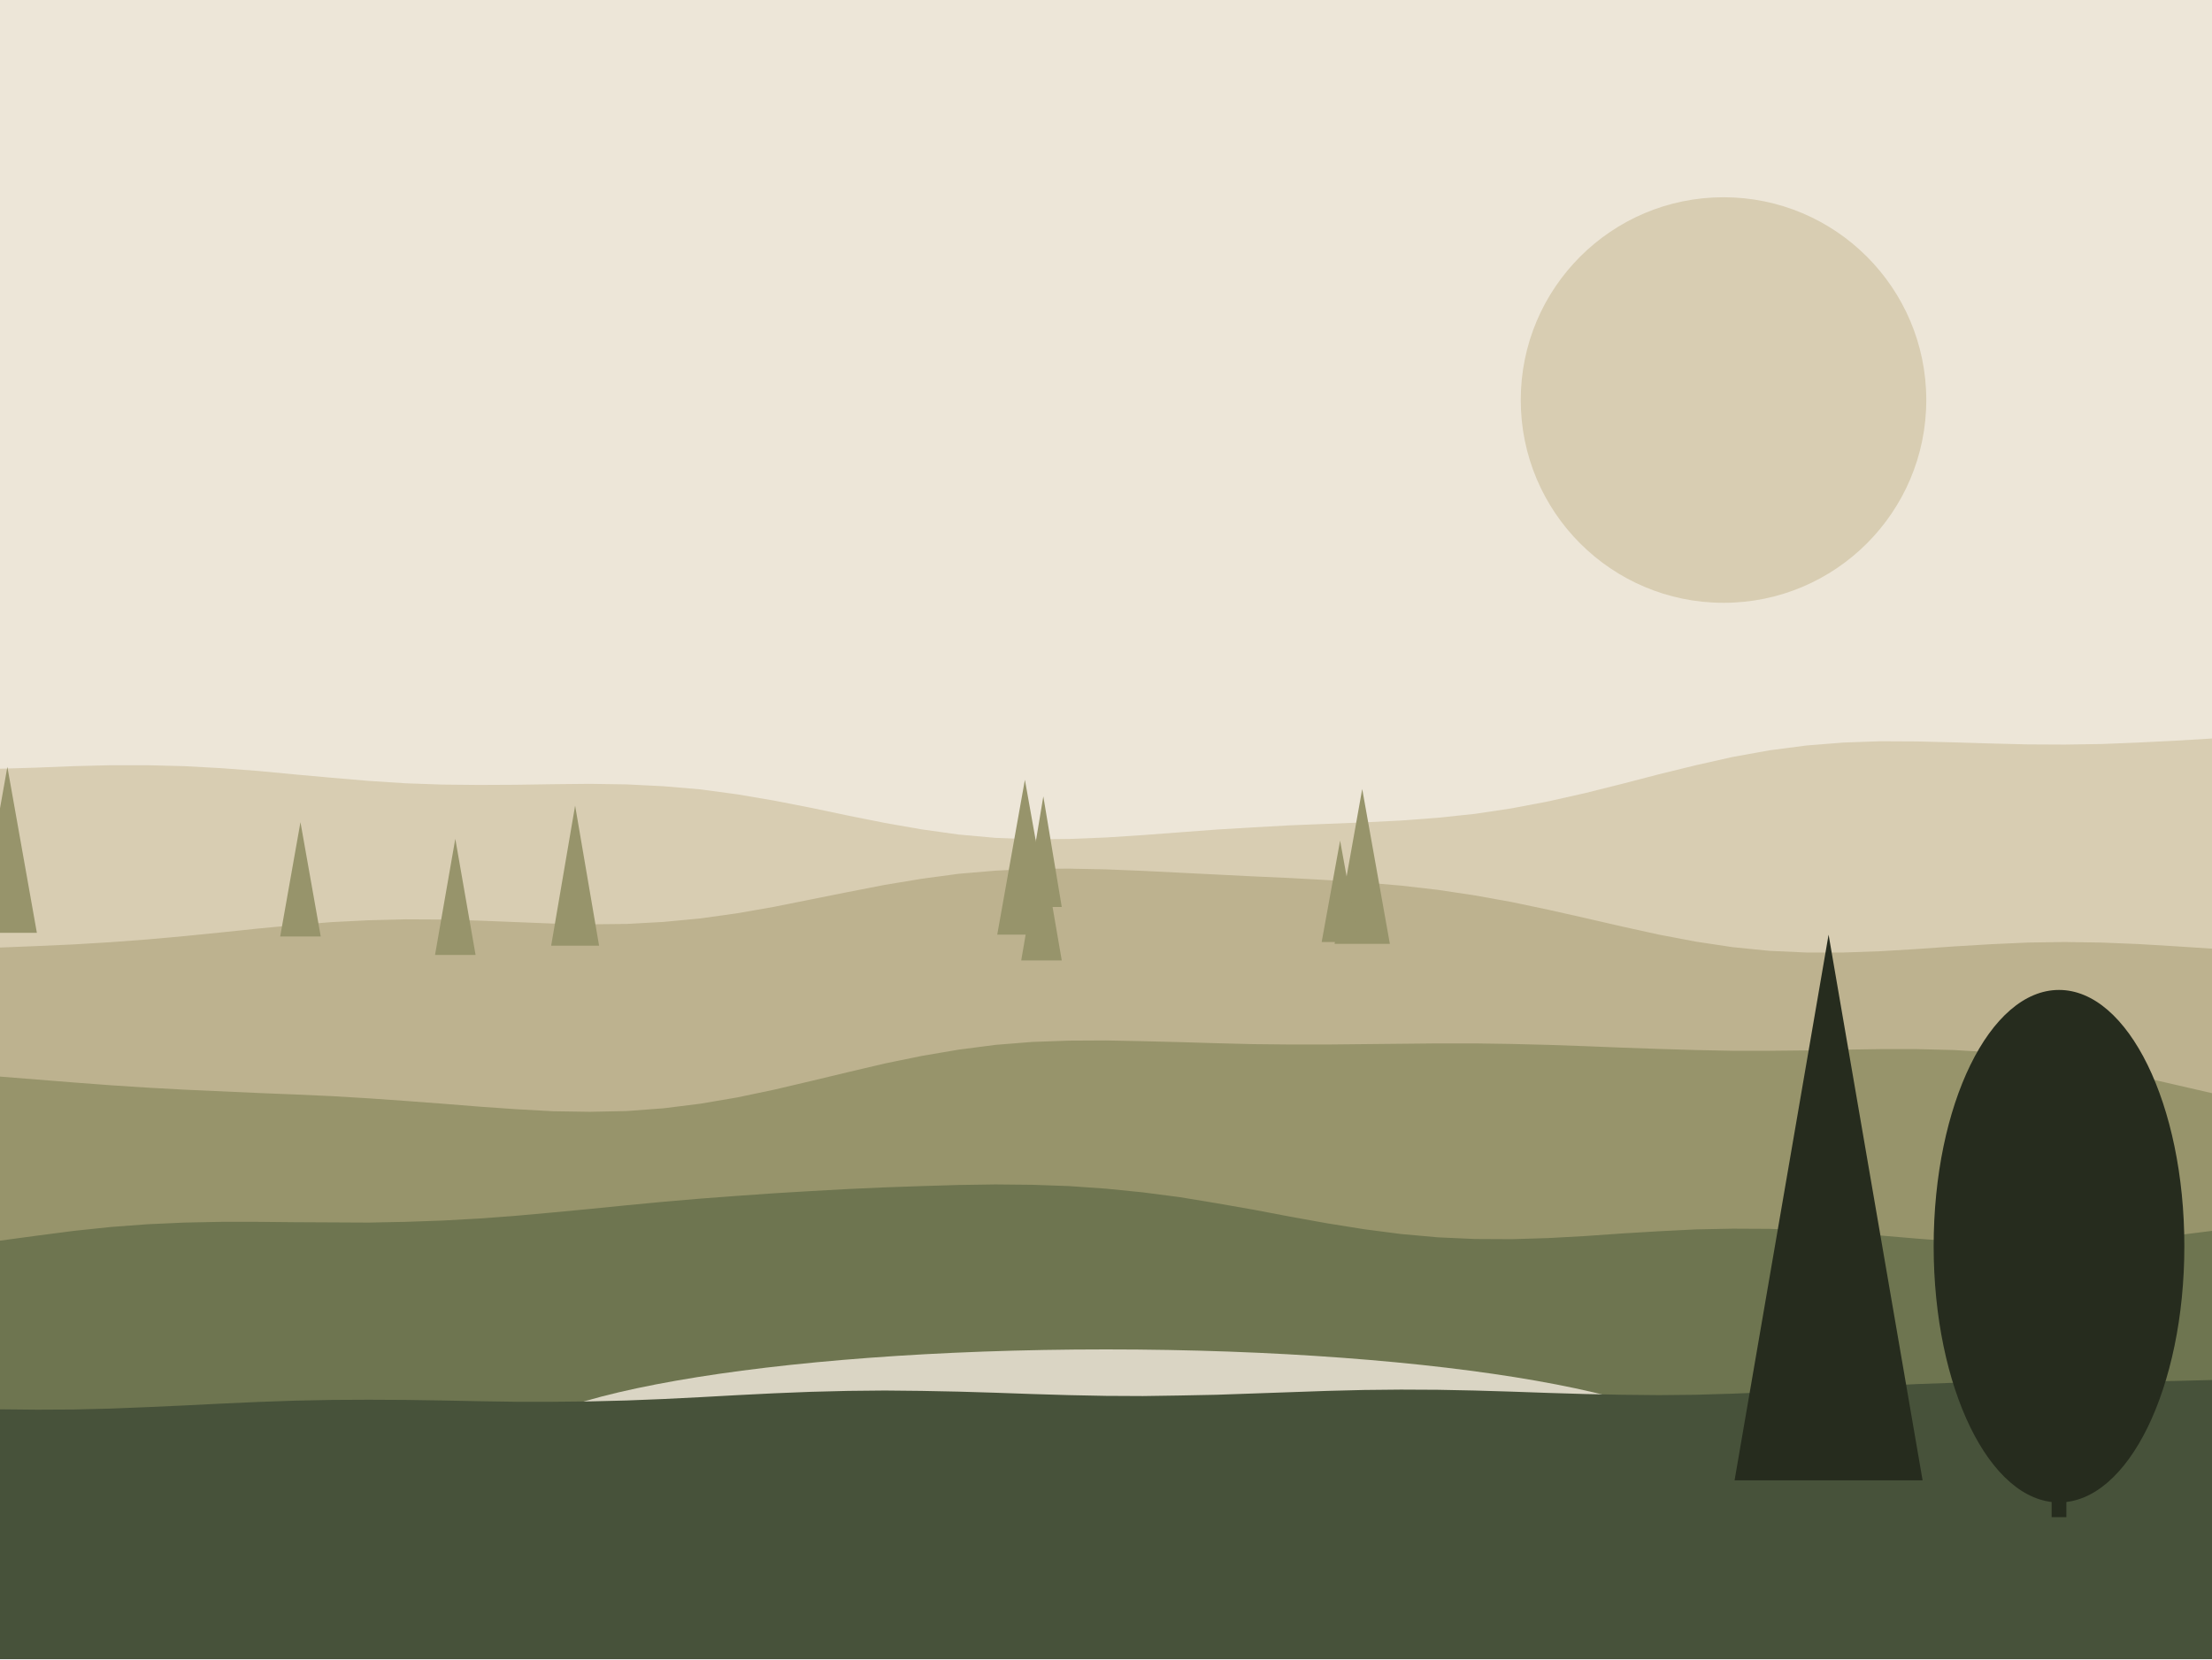
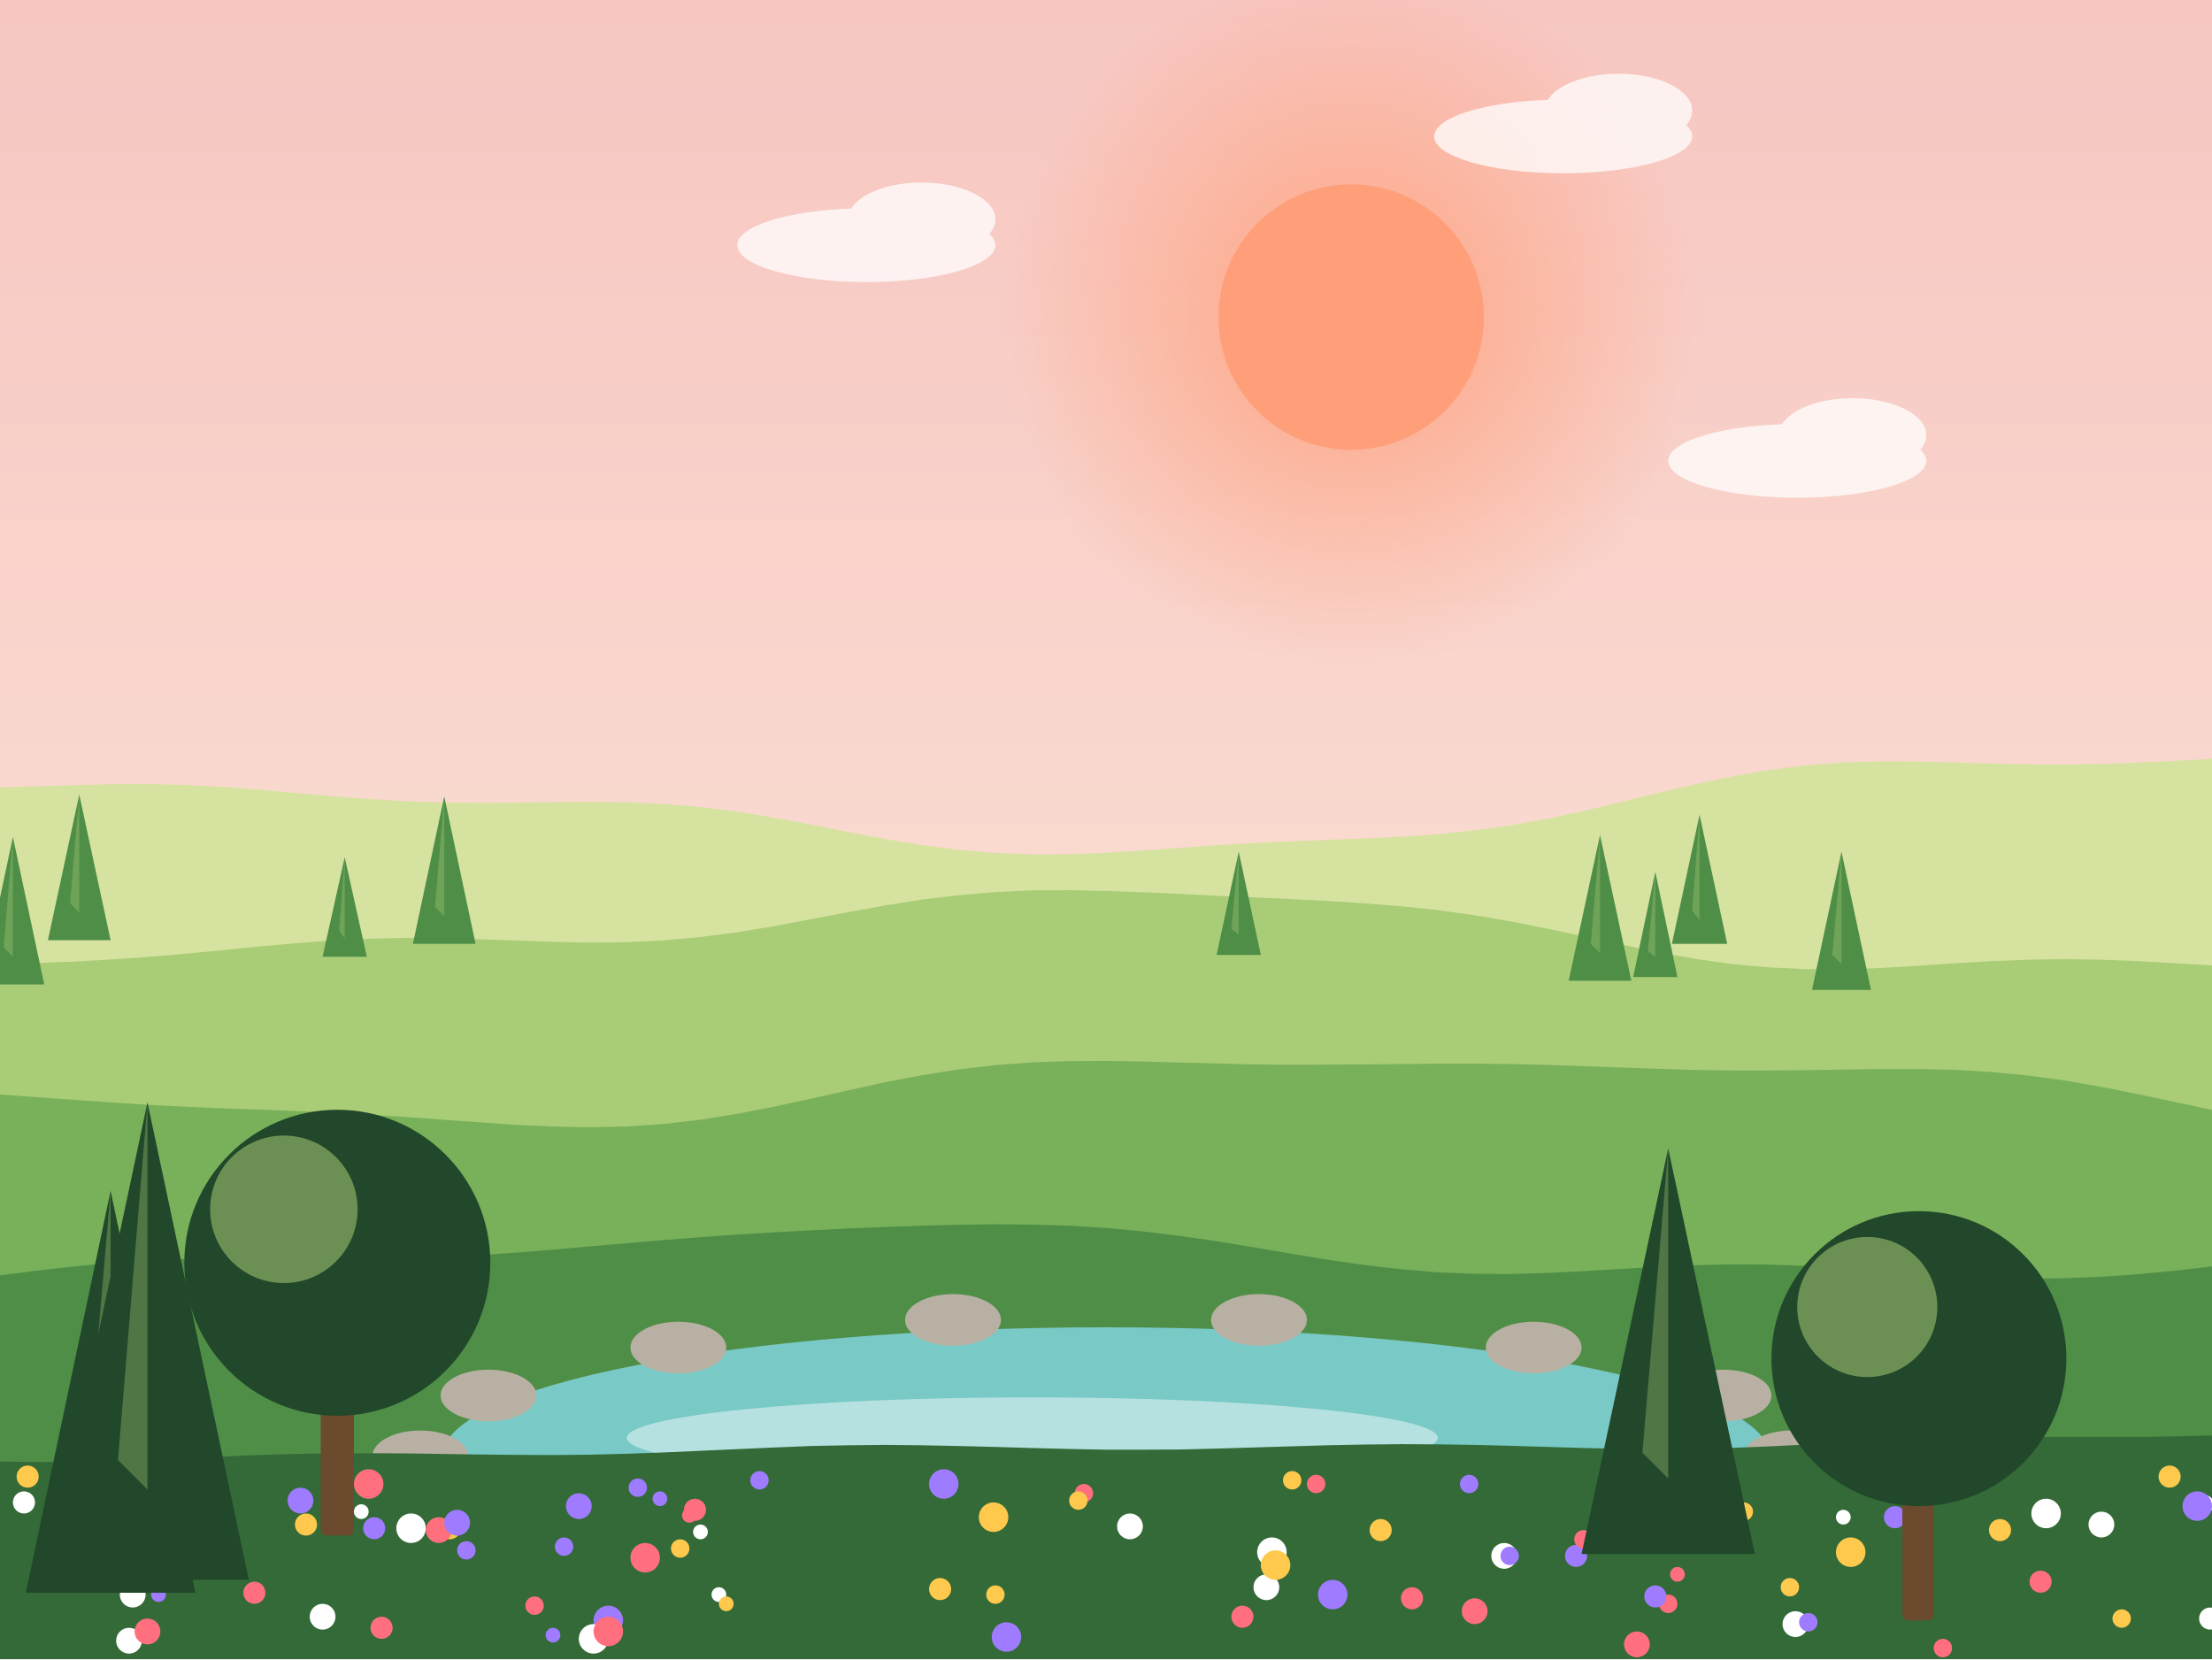
<svg xmlns="http://www.w3.org/2000/svg" viewBox="0 0 1200 900" preserveAspectRatio="xMidYMid slice">
-   <rect width="1200" height="900" fill="#EDE6D8" />
-   <circle cx="935" cy="217" r="110" fill="#D8CDB2" />
-   <polygon fill="#D8CDB2" points="0,900 0,417.0 20,416.4 40,415.6 60,415.1 80,415.1 100,415.6 120,416.7 140,418.2 160,420.1 180,421.9 200,423.6 220,424.9 240,425.6 260,425.8 280,425.7 300,425.4 320,425.2 340,425.5 360,426.5 380,428.2 400,430.9 420,434.3 440,438.2 460,442.4 480,446.4 500,449.9 520,452.7 540,454.5 560,455.3 580,455.1 600,454.3 620,453.0 640,451.5 660,450.0 680,448.8 700,447.7 720,446.9 740,446.1 760,445.1 780,443.6 800,441.5 820,438.5 840,434.7 860,430.2 880,425.2 900,420.0 920,415.1 940,410.6 960,407.0 980,404.4 1000,402.8 1020,402.1 1040,402.2 1060,402.7 1080,403.3 1100,403.8 1120,403.9 1140,403.6 1160,402.8 1180,401.8 1200,400.6 1200,900" />
-   <polygon fill="#BDB28F" points="0,900 0,514.0 20,513.2 40,512.3 60,511.1 80,509.6 100,507.8 120,505.8 140,503.7 160,501.8 180,500.2 200,499.2 220,498.7 240,498.8 260,499.4 280,500.2 300,501.0 320,501.4 340,501.2 360,500.1 380,498.2 400,495.4 420,491.9 440,487.9 460,483.9 480,480.0 500,476.7 520,474.0 540,472.3 560,471.3 580,471.2 600,471.6 620,472.4 640,473.4 660,474.4 680,475.4 700,476.3 720,477.4 740,478.7 760,480.4 780,482.7 800,485.7 820,489.3 840,493.5 860,498.0 880,502.6 900,507.0 920,510.8 940,513.8 960,515.8 980,516.7 1000,516.7 1020,516.0 1040,514.8 1060,513.4 1080,512.2 1100,511.3 1120,511.0 1140,511.3 1160,512.1 1180,513.3 1200,514.6 1200,900" />
-   <polygon fill="#97946B" points="565,457 554,521 576,521" />
-   <polygon fill="#97946B" points="247,455 236,518 258,518" />
-   <polygon fill="#97946B" points="312,437 299,513 325,513" />
-   <polygon fill="#97946B" points="739,428 724,512 754,512" />
-   <polygon fill="#97946B" points="556,423 541,507 571,507" />
-   <polygon fill="#97946B" points="566,432 556,492 576,492" />
-   <polygon fill="#97946B" points="4,416 -12,506 20,506" />
-   <polygon fill="#97946B" points="163,446 152,508 174,508" />
-   <polygon fill="#97946B" points="727,456 717,511 737,511" />
-   <polygon fill="#97946B" points="0,900 0,584.0 20,585.6 40,587.2 60,588.7 80,590.0 100,591.1 120,592.0 140,592.9 160,593.7 180,594.6 200,595.8 220,597.2 240,598.7 260,600.3 280,601.7 300,602.8 320,603.1 340,602.7 360,601.2 380,598.7 400,595.3 420,591.1 440,586.4 460,581.6 480,576.9 500,572.8 520,569.4 540,566.8 560,565.2 580,564.5 600,564.4 620,564.8 640,565.3 660,565.9 680,566.4 700,566.6 720,566.6 740,566.4 760,566.2 780,566.0 800,566.0 820,566.3 840,566.8 860,567.5 880,568.3 900,569.0 920,569.6 940,570.0 960,570.0 980,569.8 1000,569.4 1020,569.1 1040,569.1 1060,569.6 1080,570.8 1100,572.9 1120,575.8 1140,579.5 1160,583.8 1180,588.4 1200,593.0 1200,900" />
-   <polygon fill="#6E7550" points="0,900 0,673.0 20,670.3 40,667.7 60,665.6 80,664.1 100,663.2 120,662.8 140,662.8 160,663.0 180,663.1 200,663.2 220,662.8 240,662.1 260,661.0 280,659.5 300,657.7 320,655.8 340,653.8 360,651.9 380,650.2 400,648.7 420,647.3 440,646.1 460,645.0 480,644.1 500,643.4 520,642.8 540,642.5 560,642.7 580,643.4 600,644.8 620,646.8 640,649.4 660,652.7 680,656.2 700,660.0 720,663.6 740,666.8 760,669.4 780,671.2 800,672.1 820,672.2 840,671.6 860,670.5 880,669.1 900,667.9 920,666.9 940,666.5 960,666.6 980,667.4 1000,668.6 1020,670.2 1040,671.9 1060,673.4 1080,674.4 1100,675.0 1120,674.8 1140,673.9 1160,672.3 1180,670.2 1200,667.7 1200,900" />
-   <ellipse cx="600" cy="790" rx="330" ry="58" fill="#EDE6D8" opacity=".85" />
-   <ellipse cx="560" cy="785" rx="200" ry="22" fill="#FFFFFF" opacity=".35" />
-   <polygon fill="#47523A" points="0,900 0,764.5 20,764.7 40,764.6 60,764.1 80,763.3 100,762.4 120,761.4 140,760.5 160,759.8 180,759.4 200,759.3 220,759.4 240,759.7 260,760.1 280,760.4 300,760.4 320,760.2 340,759.7 360,758.9 380,757.9 400,756.8 420,755.8 440,755.0 460,754.5 480,754.3 500,754.5 520,754.9 540,755.5 560,756.2 580,756.8 600,757.2 620,757.3 640,757.0 660,756.6 680,755.9 700,755.2 720,754.5 740,754.0 760,753.8 780,753.9 800,754.3 820,754.9 840,755.6 860,756.2 880,756.6 900,756.8 920,756.6 940,756.0 960,755.2 980,754.1 1000,752.9 1020,751.8 1040,750.8 1060,750.1 1080,749.7 1100,749.5 1120,749.4 1140,749.5 1160,749.4 1180,749.1 1200,748.6 1200,900" />
-   <polygon fill="#262C1E" points="992,507 941,803 1043,803" />
-   <ellipse cx="1117" cy="676" rx="68" ry="139" fill="#262C1E" />
-   <rect x="1113.0" y="795" width="8.0" height="28" fill="#262C1E" />
+   <defs>
+     <linearGradient id="s" x1="0" y1="0" x2="0" y2="1">
+       <stop offset="0" stop-color="#F7C6C1" />
+       <stop offset="1" stop-color="#FCEBDD" />
+     </linearGradient>
+     <radialGradient id="g">
+       <stop offset="0" stop-color="#FF9F7A" stop-opacity=".9" />
+       <stop offset="1" stop-color="#FF9F7A" stop-opacity="0" />
+     </radialGradient>
+   </defs>
+   <rect width="1200" height="900" fill="url(#s)" />
+   <circle cx="733" cy="172" r="190" fill="url(#g)" />
+   <circle cx="733" cy="172" r="72" fill="#FF9F7A" />
+   <g fill="#FFFFFF" opacity=".75">
+     <ellipse cx="848" cy="74" rx="70" ry="20" />
+     <ellipse cx="878" cy="60" rx="40" ry="20" />
+   </g>
+   <g fill="#FFFFFF" opacity=".75">
+     <ellipse cx="470" cy="133" rx="70" ry="20" />
+     <ellipse cx="500" cy="119" rx="40" ry="20" />
+   </g>
+   <g fill="#FFFFFF" opacity=".75">
+     <ellipse cx="975" cy="250" rx="70" ry="20" />
+     <ellipse cx="1005" cy="236" rx="40" ry="20" />
+   </g>
+   <polygon fill="#D6E3A0" points="0,900 0,427.1 20,426.5 40,425.9 60,425.4 80,425.3 100,425.8 120,426.8 140,428.3 160,430.1 180,431.9 200,433.4 220,434.6 240,435.3 260,435.5 280,435.4 300,435.1 320,435.0 340,435.2 360,436.1 380,437.8 400,440.3 420,443.6 440,447.3 460,451.3 480,455.1 500,458.4 520,461.0 540,462.7 560,463.5 580,463.4 600,462.6 620,461.3 640,459.9 660,458.5 680,457.3 700,456.4 720,455.6 740,454.8 760,453.9 780,452.5 800,450.4 820,447.6 840,444.0 860,439.7 880,434.9 900,430.0 920,425.3 940,421.1 960,417.6 980,415.1 1000,413.6 1020,413.0 1040,413.1 1060,413.6 1080,414.2 1100,414.6 1120,414.7 1140,414.4 1160,413.7 1180,412.7 1200,411.6 1200,900" />
+   <polygon fill="#A9CC77" points="0,900 0,523.2 20,522.4 40,521.6 60,520.5 80,519.1 100,517.4 120,515.5 140,513.5 160,511.7 180,510.2 200,509.2 220,508.8 240,508.9 260,509.5 280,510.2 300,510.9 320,511.3 340,511.1 360,510.1 380,508.3 400,505.7 420,502.4 440,498.6 460,494.8 480,491.2 500,488.0 520,485.6 540,483.9 560,483.0 580,482.9 600,483.3 620,484.0 640,484.9 660,485.9 680,486.8 700,487.7 720,488.7 740,490.0 760,491.6 780,493.7 800,496.5 820,499.9 840,503.9 860,508.1 880,512.5 900,516.6 920,520.2 940,523.0 960,524.8 980,525.7 1000,525.8 1020,525.1 1040,523.9 1060,522.6 1080,521.4 1100,520.6 1120,520.3 1140,520.6 1160,521.4 1180,522.5 1200,523.7 1200,900" />
+   <polygon fill="#4F8E47" points="898,473 886,530 910,530" />
+   <polygon fill="#A9CC77" opacity=".35" points="898,473 894,516 898,519" />
+   <polygon fill="#4F8E47" points="672,462 660,518 684,518" />
+   <polygon fill="#A9CC77" opacity=".35" points="672,462 668,504 672,507" />
+   <polygon fill="#4F8E47" points="999,462 983,537 1015,537" />
+   <polygon fill="#A9CC77" opacity=".35" points="999,462 994,518 999,523" />
+   <polygon fill="#4F8E47" points="241,432 224,512 258,512" />
+   <polygon fill="#A9CC77" opacity=".35" points="241,432 236,492 241,497" />
+   <polygon fill="#4F8E47" points="868,453 851,532 885,532" />
+   <polygon fill="#A9CC77" opacity=".35" points="868,453 863,512 868,517" />
+   <polygon fill="#4F8E47" points="187,465 175,519 199,519" />
+   <polygon fill="#A9CC77" opacity=".35" points="187,465 184,505 187,509" />
+   <polygon fill="#4F8E47" points="43,431 26,510 60,510" />
+   <polygon fill="#A9CC77" opacity=".35" points="43,431 38,490 43,495" />
+   <polygon fill="#4F8E47" points="7,454 -10,534 24,534" />
+   <polygon fill="#A9CC77" opacity=".35" points="7,454 2,514 7,519" />
+   <polygon fill="#4F8E47" points="922,442 907,512 937,512" />
+   <polygon fill="#A9CC77" opacity=".35" points="922,442 918,494 922,499" />
+   <polygon fill="#79B05A" points="0,900 0,593.7 20,595.2 40,596.6 60,598.0 80,599.3 100,600.3 120,601.2 140,601.9 160,602.7 180,603.6 200,604.7 220,605.9 240,607.4 260,608.8 280,610.2 300,611.1 320,611.5 340,611.1 360,609.7 380,607.4 400,604.2 420,600.3 440,596.0 460,591.5 480,587.1 500,583.3 520,580.1 540,577.8 560,576.3 580,575.6 600,575.5 620,575.8 640,576.4 660,576.9 680,577.4 700,577.6 720,577.5 740,577.4 760,577.2 780,577.0 800,577.0 820,577.2 840,577.7 860,578.4 880,579.1 900,579.8 920,580.4 940,580.7 960,580.7 980,580.5 1000,580.2 1020,579.9 1040,579.9 1060,580.3 1080,581.5 1100,583.4 1120,586.1 1140,589.6 1160,593.6 1180,597.8 1200,602.1 1200,900" />
+   <polygon fill="#4F8E47" points="0,900 0,691.8 20,689.3 40,687.0 60,685.1 80,683.7 100,682.9 120,682.5 140,682.5 160,682.7 180,682.9 200,682.9 220,682.6 240,681.9 260,680.9 280,679.5 300,677.9 320,676.1 340,674.4 360,672.7 380,671.1 400,669.7 420,668.5 440,667.4 460,666.4 480,665.6 500,664.9 520,664.4 540,664.1 560,664.3 580,664.9 600,666.1 620,668.0 640,670.4 660,673.3 680,676.6 700,680.0 720,683.3 740,686.2 760,688.5 780,690.2 800,691.0 820,691.1 840,690.5 860,689.5 880,688.3 900,687.2 920,686.3 940,685.9 960,686.0 980,686.7 1000,687.8 1020,689.3 1040,690.8 1060,692.1 1080,693.1 1100,693.6 1120,693.4 1140,692.6 1160,691.2 1180,689.3 1200,687.0 1200,900" />
+   <ellipse cx="600" cy="790" rx="360" ry="70" fill="#79C9C6" />
+   <ellipse cx="560" cy="780" rx="220" ry="22" fill="#FFFFFF" opacity=".45" />
+   <ellipse cx="972" cy="790" rx="26" ry="14" fill="#B8B1A3" />
+   <ellipse cx="935" cy="823" rx="26" ry="14" fill="#B8B1A3" />
+   <ellipse cx="832" cy="849" rx="26" ry="14" fill="#B8B1A3" />
+   <ellipse cx="683" cy="864" rx="26" ry="14" fill="#B8B1A3" />
+   <ellipse cx="517" cy="864" rx="26" ry="14" fill="#B8B1A3" />
+   <ellipse cx="368" cy="849" rx="26" ry="14" fill="#B8B1A3" />
+   <ellipse cx="265" cy="823" rx="26" ry="14" fill="#B8B1A3" />
+   <ellipse cx="228" cy="790" rx="26" ry="14" fill="#B8B1A3" />
+   <ellipse cx="265" cy="757" rx="26" ry="14" fill="#B8B1A3" />
+   <ellipse cx="368" cy="731" rx="26" ry="14" fill="#B8B1A3" />
+   <ellipse cx="517" cy="716" rx="26" ry="14" fill="#B8B1A3" />
+   <ellipse cx="683" cy="716" rx="26" ry="14" fill="#B8B1A3" />
+   <ellipse cx="832" cy="731" rx="26" ry="14" fill="#B8B1A3" />
+   <ellipse cx="935" cy="757" rx="26" ry="14" fill="#B8B1A3" />
+   <polygon fill="#336A37" points="0,900 0,792.8 20,793.1 40,793.0 60,792.5 80,791.8 100,791.0 120,790.1 140,789.3 160,788.7 180,788.4 200,788.3 220,788.4 240,788.7 260,789.0 280,789.2 300,789.3 320,789.1 340,788.6 360,787.9 380,787.0 400,786.1 420,785.2 440,784.4 460,784.0 480,783.8 500,784.0 520,784.4 540,784.9 560,785.5 580,786.0 600,786.4 620,786.4 640,786.3 660,785.8 680,785.2 700,784.6 720,784.0 740,783.6 760,783.4 780,783.5 800,783.8 820,784.3 840,784.9 860,785.5 880,785.9 900,786.0 920,785.9 940,785.4 960,784.6 980,783.6 1000,782.6 1020,781.6 1040,780.7 1060,780.1 1080,779.7 1100,779.5 1120,779.5 1140,779.5 1160,779.5 1180,779.2 1200,778.7 1200,900" />
+   <circle cx="330" cy="879" r="8" fill="#9E7BFF" />
+   <circle cx="1107" cy="858" r="6" fill="#FF6F7D" />
+   <circle cx="207" cy="883" r="6" fill="#FF6F7D" />
+   <circle cx="166" cy="827" r="6" fill="#FFC94D" />
+   <circle cx="41" cy="808" r="6" fill="#FF6F7D" />
+   <circle cx="974" cy="881" r="7" fill="#FFFFFF" />
+   <circle cx="816" cy="844" r="7" fill="#FFFFFF" />
+   <circle cx="70" cy="890" r="7" fill="#FFFFFF" />
+   <circle cx="350" cy="845" r="8" fill="#FF6F7D" />
+   <circle cx="412" cy="803" r="5" fill="#9E7BFF" />
+   <circle cx="322" cy="889" r="8" fill="#FFFFFF" />
+   <circle cx="723" cy="865" r="8" fill="#9E7BFF" />
+   <circle cx="244" cy="829" r="6" fill="#FFC94D" />
+   <circle cx="613" cy="828" r="7" fill="#FFFFFF" />
+   <circle cx="512" cy="805" r="8" fill="#9E7BFF" />
+   <circle cx="13" cy="815" r="6" fill="#FFFFFF" />
+   <circle cx="855" cy="844" r="6" fill="#9E7BFF" />
+   <circle cx="90" cy="812" r="7" fill="#FFC94D" />
+   <circle cx="80" cy="885" r="7" fill="#FF6F7D" />
+   <circle cx="103" cy="845" r="5" fill="#FF6F7D" />
+   <circle cx="377" cy="819" r="6" fill="#FF6F7D" />
+   <circle cx="539" cy="823" r="8" fill="#FFC94D" />
+   <circle cx="1004" cy="842" r="8" fill="#FFC94D" />
+   <circle cx="163" cy="814" r="7" fill="#9E7BFF" />
+   <circle cx="1177" cy="801" r="6" fill="#FFC94D" />
+   <circle cx="390" cy="865" r="4" fill="#FFFFFF" />
+   <circle cx="701" cy="803" r="5" fill="#FFC94D" />
+   <circle cx="690" cy="842" r="8" fill="#FFFFFF" />
+   <circle cx="138" cy="864" r="6" fill="#FF6F7D" />
+   <circle cx="766" cy="867" r="6" fill="#FF6F7D" />
+   <circle cx="253" cy="841" r="5" fill="#9E7BFF" />
+   <circle cx="200" cy="805" r="8" fill="#FF6F7D" />
+   <circle cx="800" cy="874" r="7" fill="#FF6F7D" />
+   <circle cx="346" cy="807" r="5" fill="#9E7BFF" />
+   <circle cx="971" cy="861" r="5" fill="#FFC94D" />
+   <circle cx="546" cy="888" r="8" fill="#9E7BFF" />
+   <circle cx="380" cy="831" r="4" fill="#FFFFFF" />
+   <circle cx="588" cy="810" r="5" fill="#FF6F7D" />
+   <circle cx="139" cy="864" r="4" fill="#FF6F7D" />
+   <circle cx="223" cy="829" r="8" fill="#FFFFFF" />
+   <circle cx="86" cy="865" r="4" fill="#9E7BFF" />
+   <circle cx="238" cy="830" r="7" fill="#FF6F7D" />
+   <circle cx="910" cy="854" r="4" fill="#FF6F7D" />
+   <circle cx="888" cy="892" r="7" fill="#FF6F7D" />
+   <circle cx="306" cy="839" r="5" fill="#9E7BFF" />
+   <circle cx="330" cy="885" r="8" fill="#FF6F7D" />
+   <circle cx="369" cy="840" r="5" fill="#FFC94D" />
+   <circle cx="585" cy="814" r="5" fill="#FFC94D" />
+   <circle cx="29" cy="840" r="4" fill="#9E7BFF" />
+   <circle cx="1028" cy="823" r="6" fill="#9E7BFF" />
+   <circle cx="1085" cy="830" r="6" fill="#FFC94D" />
+   <circle cx="540" cy="865" r="5" fill="#FFC94D" />
+   <circle cx="196" cy="820" r="4" fill="#FFFFFF" />
+   <circle cx="797" cy="805" r="5" fill="#9E7BFF" />
+   <circle cx="510" cy="862" r="6" fill="#FFC94D" />
+   <circle cx="300" cy="887" r="4" fill="#9E7BFF" />
+   <circle cx="819" cy="844" r="5" fill="#9E7BFF" />
+   <circle cx="1000" cy="823" r="4" fill="#FFFFFF" />
+   <circle cx="687" cy="861" r="7" fill="#FFFFFF" />
+   <circle cx="692" cy="849" r="8" fill="#FFC94D" />
+   <circle cx="1038" cy="836" r="4" fill="#FFC94D" />
+   <circle cx="203" cy="829" r="6" fill="#9E7BFF" />
+   <circle cx="1140" cy="827" r="7" fill="#FFFFFF" />
+   <circle cx="981" cy="880" r="5" fill="#9E7BFF" />
+   <circle cx="935" cy="828" r="4" fill="#9E7BFF" />
+   <circle cx="1151" cy="878" r="5" fill="#FFC94D" />
+   <circle cx="175" cy="877" r="7" fill="#FFFFFF" />
+   <circle cx="314" cy="817" r="7" fill="#9E7BFF" />
+   <circle cx="358" cy="813" r="4" fill="#9E7BFF" />
+   <circle cx="859" cy="835" r="5" fill="#FF6F7D" />
+   <circle cx="905" cy="870" r="5" fill="#FF6F7D" />
+   <circle cx="1196" cy="816" r="5" fill="#FFFFFF" />
+   <circle cx="290" cy="871" r="5" fill="#FF6F7D" />
+   <circle cx="72" cy="865" r="7" fill="#FFFFFF" />
+   <circle cx="674" cy="877" r="6" fill="#FF6F7D" />
+   <circle cx="1110" cy="821" r="8" fill="#FFFFFF" />
+   <circle cx="1199" cy="878" r="6" fill="#FFFFFF" />
+   <circle cx="248" cy="826" r="7" fill="#9E7BFF" />
+   <circle cx="714" cy="805" r="5" fill="#FF6F7D" />
+   <circle cx="946" cy="820" r="5" fill="#FFC94D" />
+   <circle cx="374" cy="822" r="4" fill="#FF6F7D" />
+   <circle cx="749" cy="830" r="6" fill="#FFC94D" />
+   <circle cx="1192" cy="817" r="8" fill="#9E7BFF" />
+   <circle cx="898" cy="866" r="6" fill="#9E7BFF" />
+   <circle cx="394" cy="870" r="4" fill="#FFC94D" />
+   <circle cx="1054" cy="894" r="5" fill="#FF6F7D" />
+   <circle cx="15" cy="801" r="6" fill="#FFC94D" />
+   <polygon fill="#21482A" points="60,646 14,864 106,864" />
+   <polygon fill="#A9CC77" opacity=".35" points="60,646 46,809 60,823" />
+   <polygon fill="#21482A" points="80,598 25,857 135,857" />
+   <polygon fill="#A9CC77" opacity=".35" points="80,598 64,792 80,808" />
+   <rect x="174" y="757" width="18" height="76" rx="3" fill="#6B4A2E" />
+   <circle cx="183" cy="685" r="83" fill="#21482A" />
+   <circle cx="154" cy="656" r="40" fill="#A9CC77" opacity=".55" />
+   <rect x="1032" y="806" width="17" height="73" rx="3" fill="#6B4A2E" />
+   <circle cx="1041" cy="737" r="80" fill="#21482A" />
+   <circle cx="1013" cy="709" r="38" fill="#A9CC77" opacity=".55" />
+   <polygon fill="#21482A" points="905,623 858,843 952,843" />
+   <polygon fill="#A9CC77" opacity=".35" points="905,623 891,788 905,802" />
</svg>
